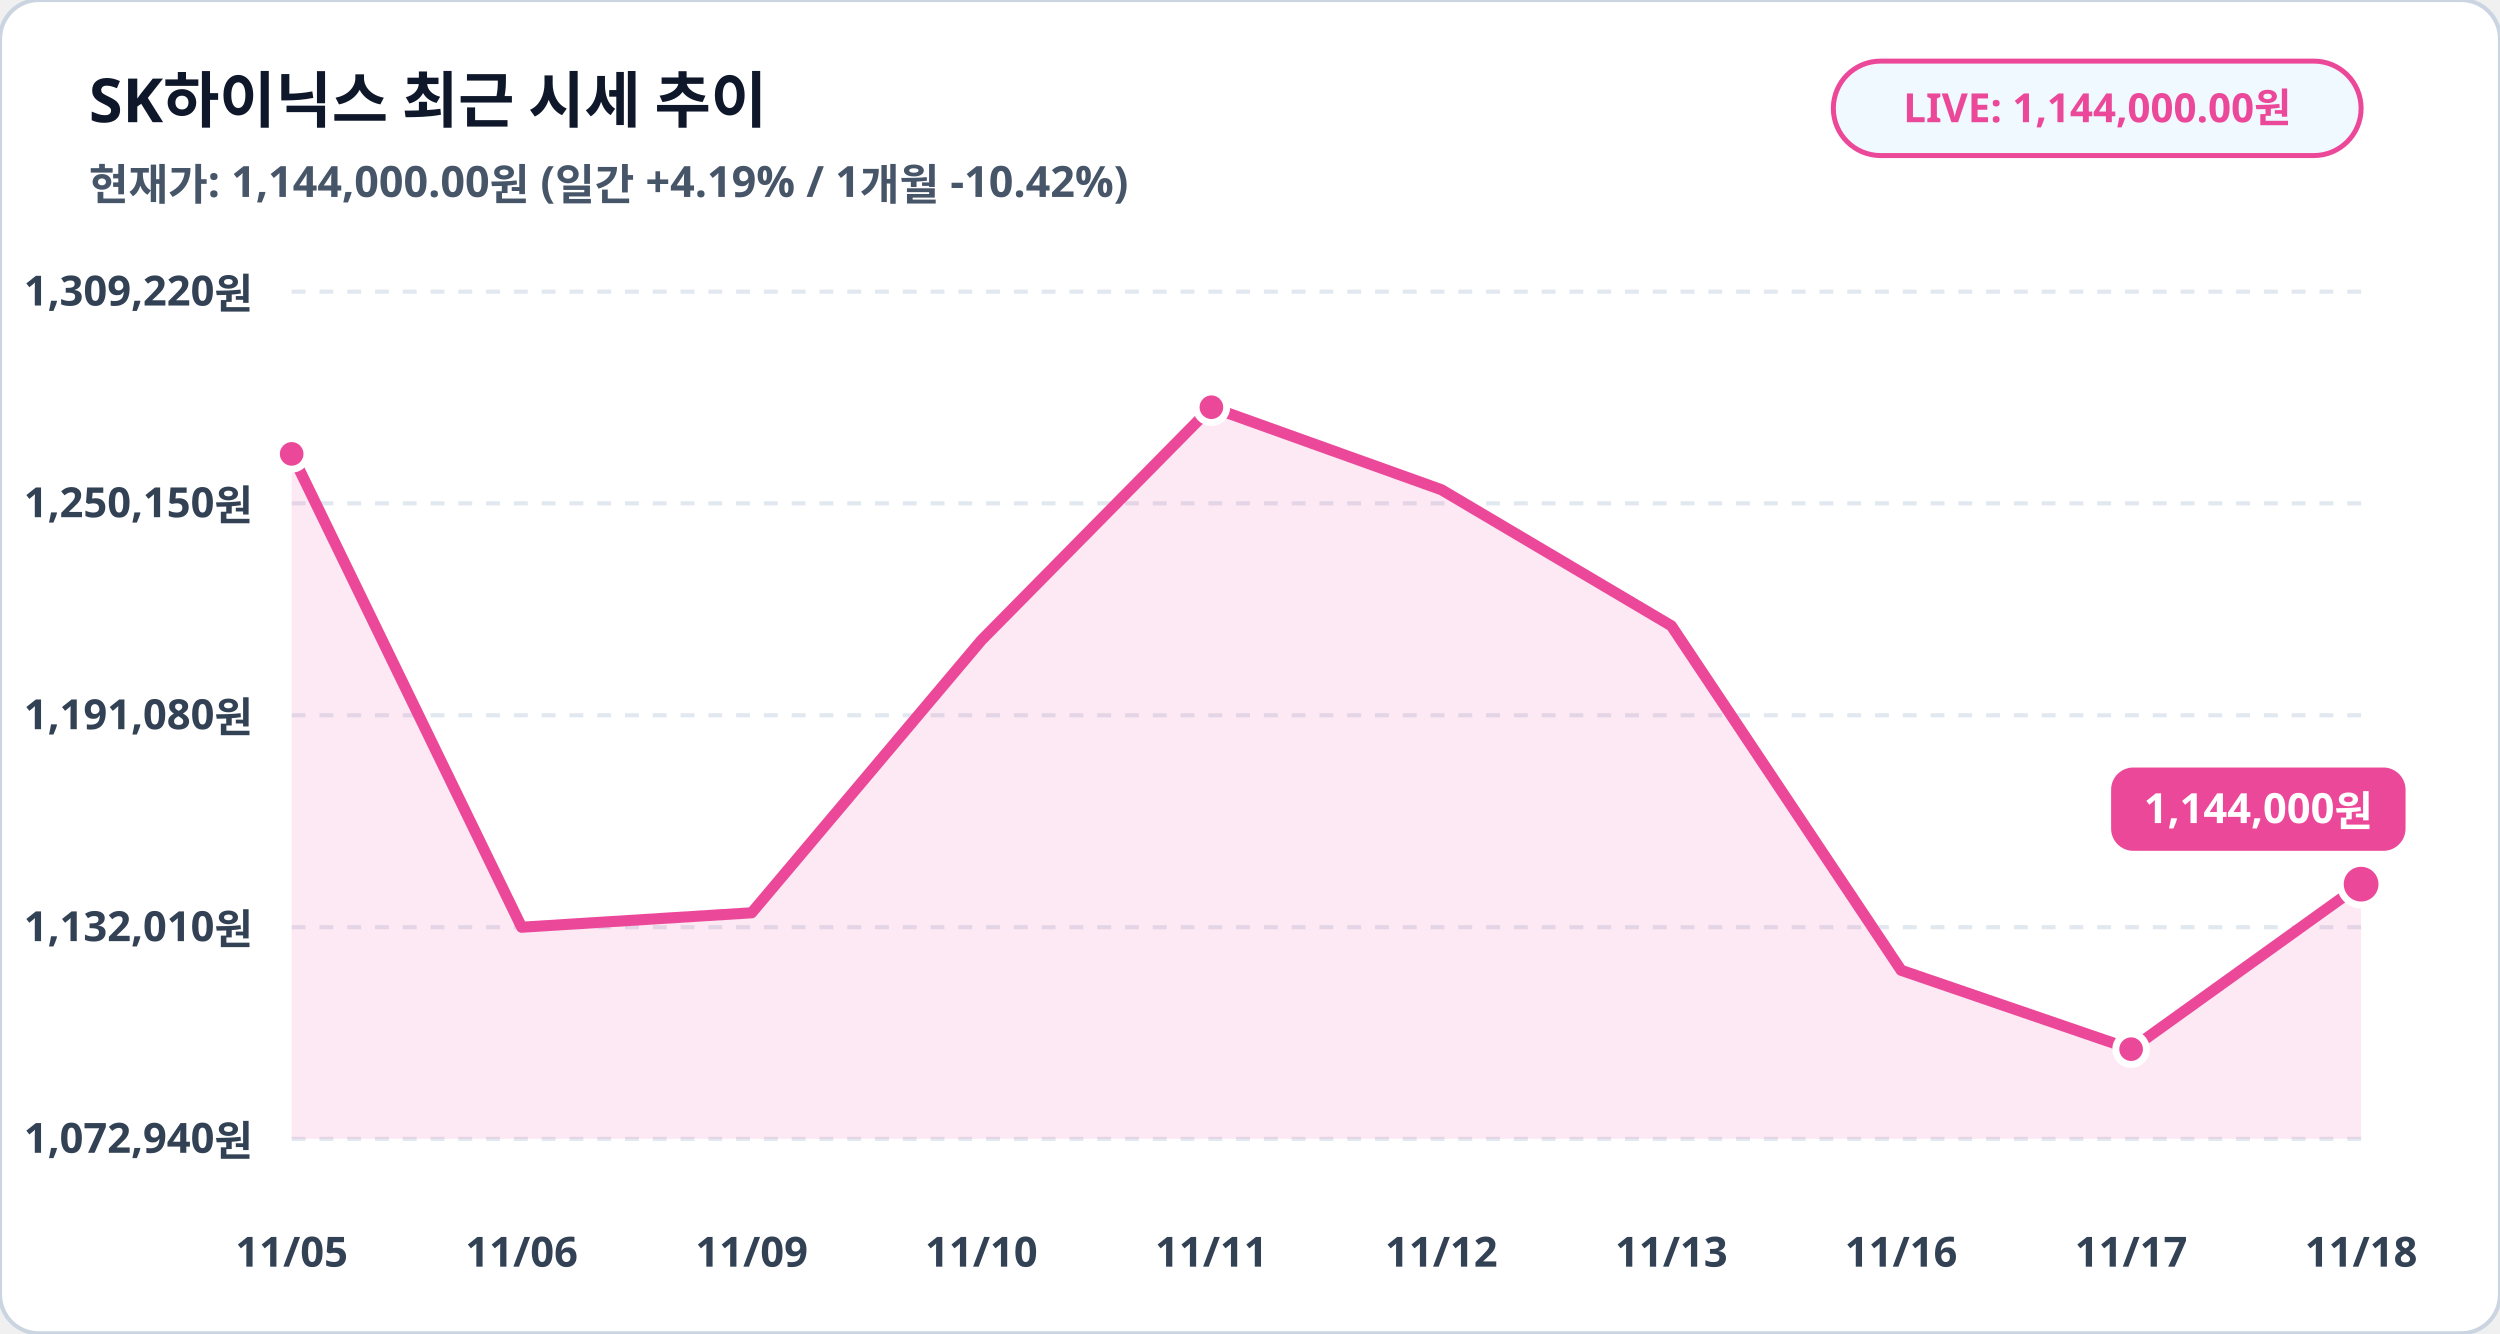
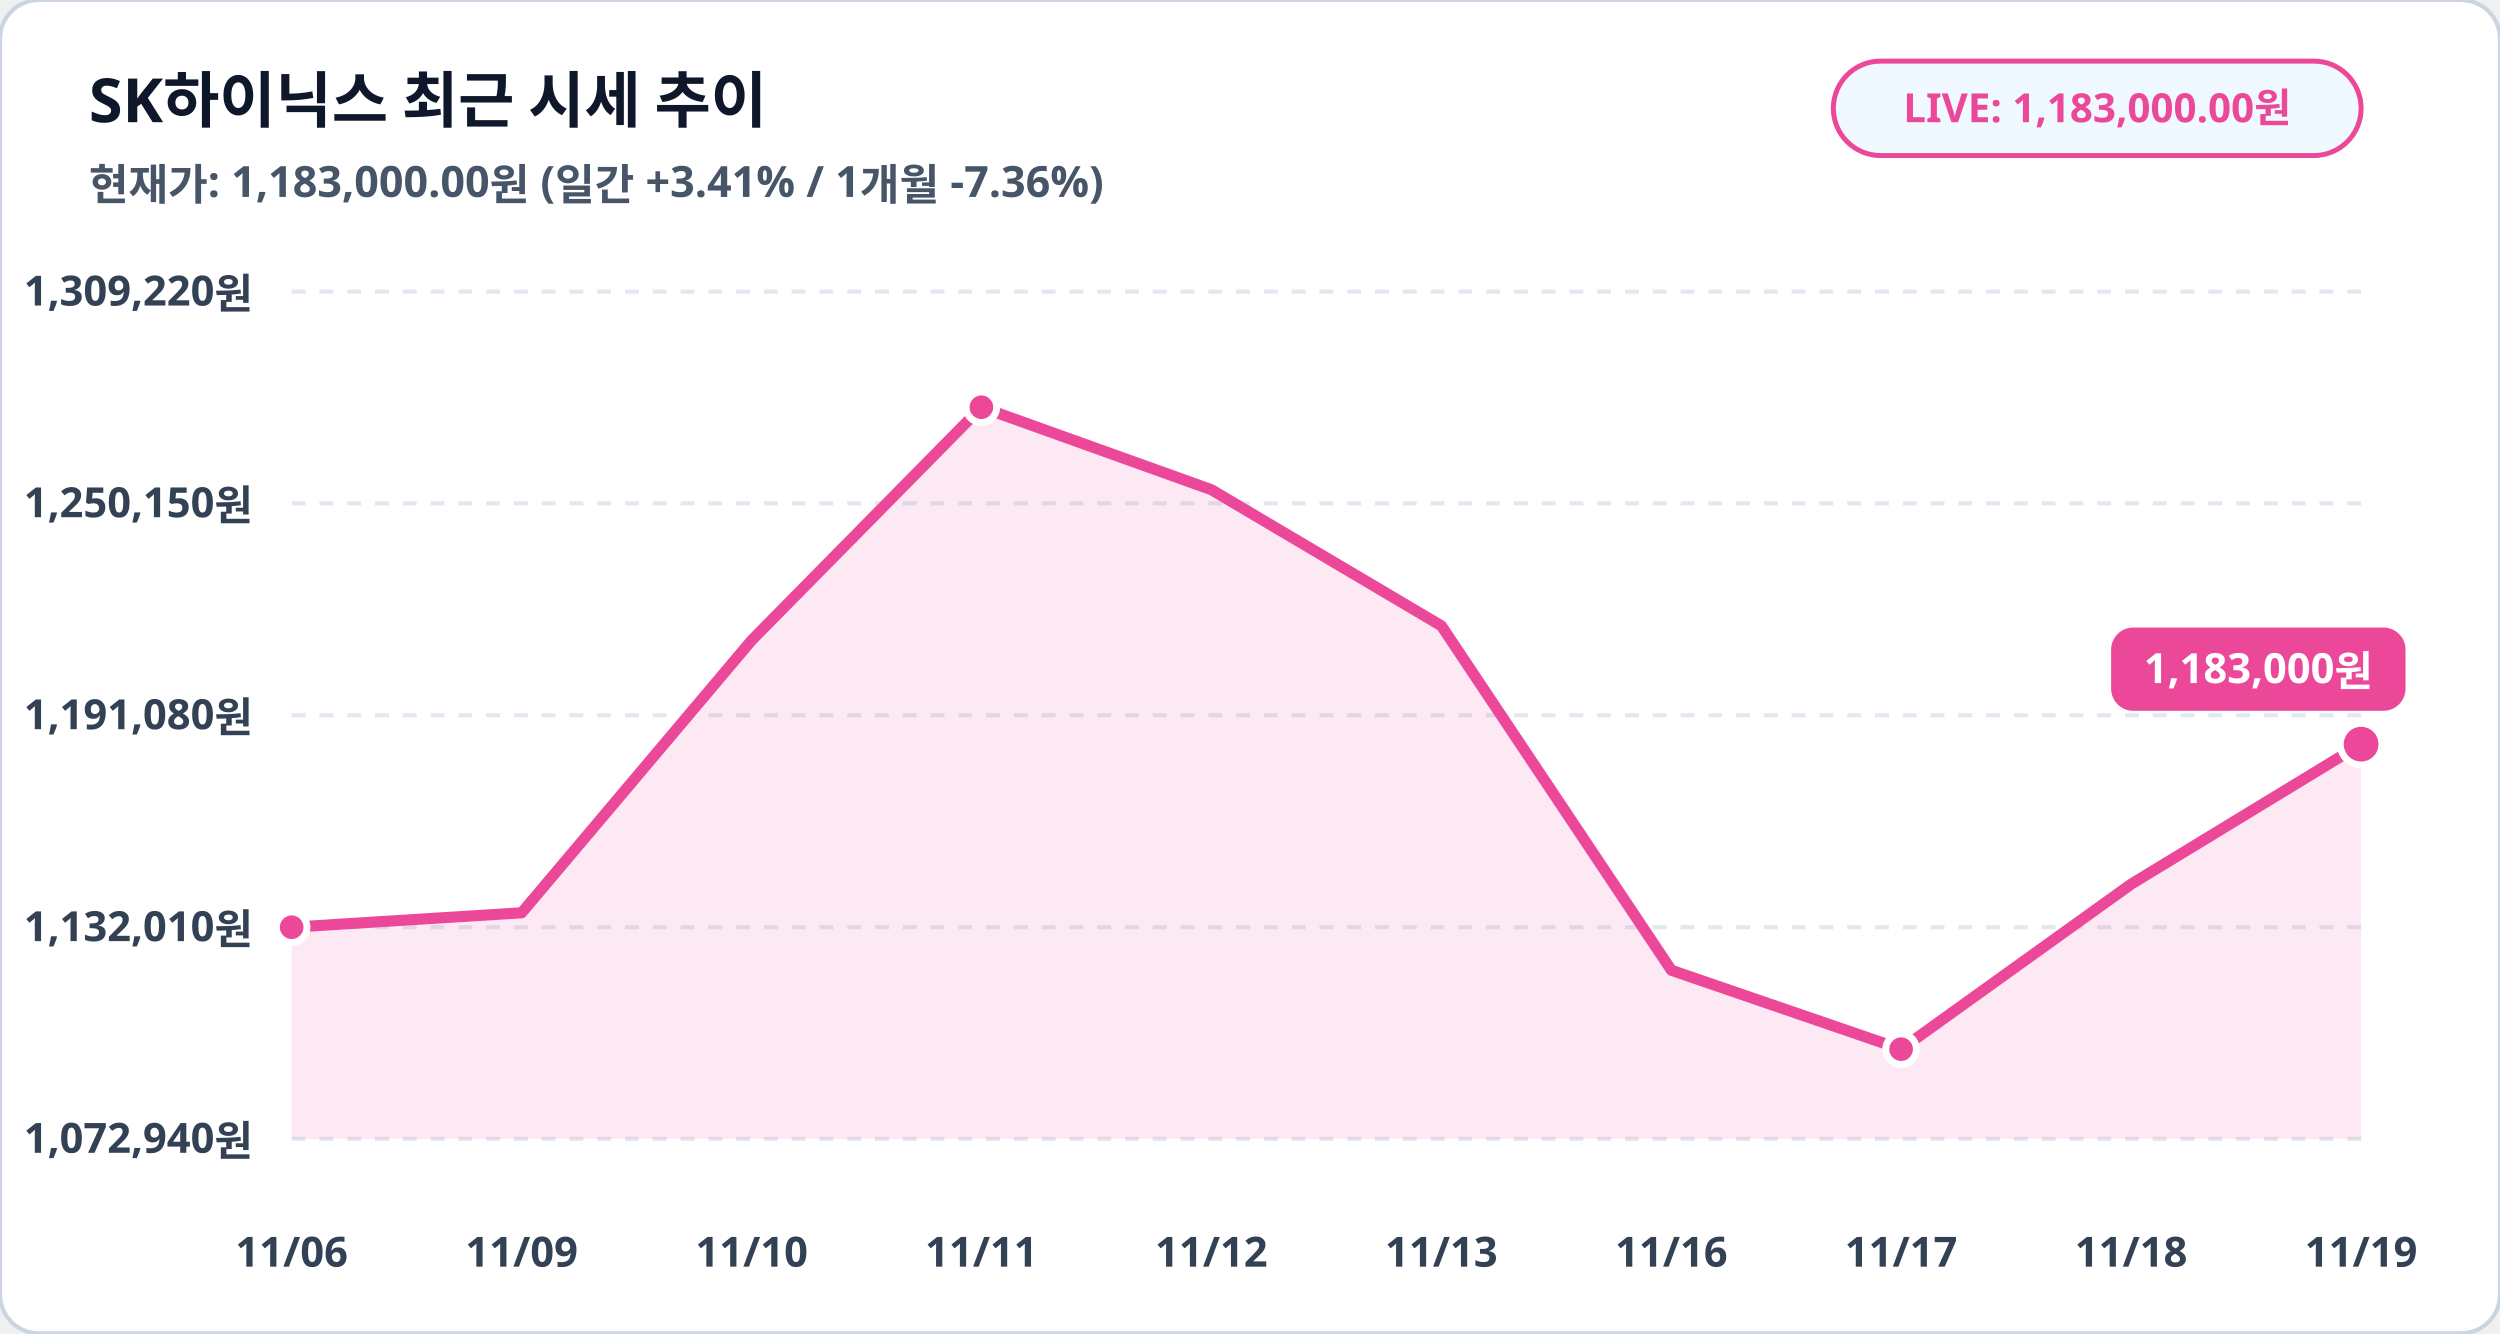
<svg xmlns="http://www.w3.org/2000/svg" viewBox="0 0 900 480" width="100%" height="100%">
  <rect width="900" height="480" rx="14" fill="#ffffff" stroke="#cbd5e1" stroke-width="1.5" />
  <text x="32" y="44" fill="#0f172a" font-family="Pretendard, sans-serif" font-size="22" font-weight="900">SK하이닉스 최근 시세 추이</text>
-   <text x="32" y="72" fill="#475569" font-family="Pretendard, sans-serif" font-size="15.5" font-weight="600">현재가: 1,144,000.00원 (일간 +4.19% / 1개월 -10.42%)</text>
+   <text x="32" y="72" fill="#475569" font-family="Pretendard, sans-serif" font-size="15.5" font-weight="600">현재가: 1,183,000.00원 (일간 +3.41% / 1개월 -7.36%)</text>
  <rect x="660" y="22" width="190" height="34" rx="17" fill="#f0f9ff" stroke="#ec4899" stroke-width="1.8" />
-   <text x="755" y="44" fill="#ec4899" font-family="Pretendard, sans-serif" font-size="14.5" font-weight="800" text-anchor="middle">LIVE: 1,144,000.00원</text>
+   <text x="755" y="44" fill="#ec4899" font-family="Pretendard, sans-serif" font-size="14.5" font-weight="800" text-anchor="middle">LIVE: 1,183,000.00원</text>
  <line x1="105" y1="105.0" x2="850" y2="105.0" stroke="#e2e8f0" stroke-width="1.5" stroke-dasharray="5,5" />
  <text x="91" y="110.0" fill="#334155" font-family="Pretendard, sans-serif" font-size="15" font-weight="700" text-anchor="end">1,309,220원</text>
  <line x1="105" y1="181.2" x2="850" y2="181.2" stroke="#e2e8f0" stroke-width="1.5" stroke-dasharray="5,5" />
  <text x="91" y="186.2" fill="#334155" font-family="Pretendard, sans-serif" font-size="15" font-weight="700" text-anchor="end">1,250,150원</text>
  <line x1="105" y1="257.5" x2="850" y2="257.5" stroke="#e2e8f0" stroke-width="1.5" stroke-dasharray="5,5" />
  <text x="91" y="262.5" fill="#334155" font-family="Pretendard, sans-serif" font-size="15" font-weight="700" text-anchor="end">1,191,080원</text>
  <line x1="105" y1="333.8" x2="850" y2="333.8" stroke="#e2e8f0" stroke-width="1.5" stroke-dasharray="5,5" />
  <text x="91" y="338.8" fill="#334155" font-family="Pretendard, sans-serif" font-size="15" font-weight="700" text-anchor="end">1,132,010원</text>
  <line x1="105" y1="410.0" x2="850" y2="410.0" stroke="#e2e8f0" stroke-width="1.5" stroke-dasharray="5,5" />
  <text x="91" y="415.0" fill="#334155" font-family="Pretendard, sans-serif" font-size="15" font-weight="700" text-anchor="end">1,072,940원</text>
-   <polygon points="105.0,410.0 105.0,163.4 187.8,333.8 270.6,328.6 353.3,230.5 436.1,146.6 518.9,176.3 601.7,225.3 684.4,349.3 767.2,377.7 850.0,318.3 850.0,410.0" fill="#ec4899" fill-opacity="0.12" />
-   <polyline fill="none" stroke="#ec4899" stroke-width="4" stroke-linecap="round" stroke-linejoin="round" points="105.0,163.4 187.8,333.8 270.6,328.6 353.3,230.5 436.1,146.6 518.9,176.3 601.7,225.3 684.4,349.3 767.2,377.7 850.0,318.3" />
-   <circle cx="105.0" cy="163.4" r="5.5" fill="#ec4899" stroke="#ffffff" stroke-width="2.5" />
-   <circle cx="436.1" cy="146.6" r="5.5" fill="#ec4899" stroke="#ffffff" stroke-width="2.5" />
-   <circle cx="767.2" cy="377.7" r="5.5" fill="#ec4899" stroke="#ffffff" stroke-width="2.5" />
-   <circle cx="850.0" cy="318.3" r="7.5" fill="#ec4899" stroke="#ffffff" stroke-width="2.5" />
-   <rect x="760.0" y="276.3" width="106" height="30" rx="8" fill="#ec4899" />
-   <text x="813.0" y="296.3" fill="#ffffff" font-family="Pretendard, sans-serif" font-size="15" font-weight="800" text-anchor="middle">1,144,000원</text>
-   <text x="105.0" y="456" fill="#334155" font-family="Pretendard, sans-serif" font-size="15" font-weight="700" text-anchor="middle">11/05</text>
-   <text x="187.8" y="456" fill="#334155" font-family="Pretendard, sans-serif" font-size="15" font-weight="700" text-anchor="middle">11/06</text>
-   <text x="270.6" y="456" fill="#334155" font-family="Pretendard, sans-serif" font-size="15" font-weight="700" text-anchor="middle">11/09</text>
-   <text x="353.3" y="456" fill="#334155" font-family="Pretendard, sans-serif" font-size="15" font-weight="700" text-anchor="middle">11/10</text>
-   <text x="436.1" y="456" fill="#334155" font-family="Pretendard, sans-serif" font-size="15" font-weight="700" text-anchor="middle">11/11</text>
-   <text x="518.9" y="456" fill="#334155" font-family="Pretendard, sans-serif" font-size="15" font-weight="700" text-anchor="middle">11/12</text>
-   <text x="601.7" y="456" fill="#334155" font-family="Pretendard, sans-serif" font-size="15" font-weight="700" text-anchor="middle">11/13</text>
-   <text x="684.4" y="456" fill="#334155" font-family="Pretendard, sans-serif" font-size="15" font-weight="700" text-anchor="middle">11/16</text>
-   <text x="767.2" y="456" fill="#334155" font-family="Pretendard, sans-serif" font-size="15" font-weight="700" text-anchor="middle">11/17</text>
-   <text x="850.0" y="456" fill="#334155" font-family="Pretendard, sans-serif" font-size="15" font-weight="700" text-anchor="middle">11/18</text>
+   <polygon points="105.0,410.0 105.0,333.8 187.8,328.6 270.6,230.5 353.3,146.6 436.1,176.3 518.9,225.3 601.7,349.3 684.4,377.7 767.2,318.3 850.0,267.9 850.0,410.0" fill="#ec4899" fill-opacity="0.12" />
+   <polyline fill="none" stroke="#ec4899" stroke-width="4" stroke-linecap="round" stroke-linejoin="round" points="105.0,333.8 187.8,328.6 270.6,230.5 353.3,146.6 436.1,176.3 518.9,225.3 601.7,349.3 684.4,377.7 767.2,318.3 850.0,267.9" />
+   <circle cx="105.0" cy="333.8" r="5.5" fill="#ec4899" stroke="#ffffff" stroke-width="2.5" />
+   <circle cx="353.3" cy="146.6" r="5.5" fill="#ec4899" stroke="#ffffff" stroke-width="2.5" />
+   <circle cx="684.4" cy="377.7" r="5.5" fill="#ec4899" stroke="#ffffff" stroke-width="2.5" />
+   <circle cx="850.0" cy="267.9" r="7.5" fill="#ec4899" stroke="#ffffff" stroke-width="2.5" />
+   <rect x="760.0" y="225.9" width="106" height="30" rx="8" fill="#ec4899" />
+   <text x="813.0" y="245.9" fill="#ffffff" font-family="Pretendard, sans-serif" font-size="15" font-weight="800" text-anchor="middle">1,183,000원</text>
+   <text x="105.0" y="456" fill="#334155" font-family="Pretendard, sans-serif" font-size="15" font-weight="700" text-anchor="middle">11/06</text>
+   <text x="187.8" y="456" fill="#334155" font-family="Pretendard, sans-serif" font-size="15" font-weight="700" text-anchor="middle">11/09</text>
+   <text x="270.6" y="456" fill="#334155" font-family="Pretendard, sans-serif" font-size="15" font-weight="700" text-anchor="middle">11/10</text>
+   <text x="353.3" y="456" fill="#334155" font-family="Pretendard, sans-serif" font-size="15" font-weight="700" text-anchor="middle">11/11</text>
+   <text x="436.1" y="456" fill="#334155" font-family="Pretendard, sans-serif" font-size="15" font-weight="700" text-anchor="middle">11/12</text>
+   <text x="518.9" y="456" fill="#334155" font-family="Pretendard, sans-serif" font-size="15" font-weight="700" text-anchor="middle">11/13</text>
+   <text x="601.7" y="456" fill="#334155" font-family="Pretendard, sans-serif" font-size="15" font-weight="700" text-anchor="middle">11/16</text>
+   <text x="684.4" y="456" fill="#334155" font-family="Pretendard, sans-serif" font-size="15" font-weight="700" text-anchor="middle">11/17</text>
+   <text x="767.2" y="456" fill="#334155" font-family="Pretendard, sans-serif" font-size="15" font-weight="700" text-anchor="middle">11/18</text>
+   <text x="850.0" y="456" fill="#334155" font-family="Pretendard, sans-serif" font-size="15" font-weight="700" text-anchor="middle">11/19</text>
</svg>
